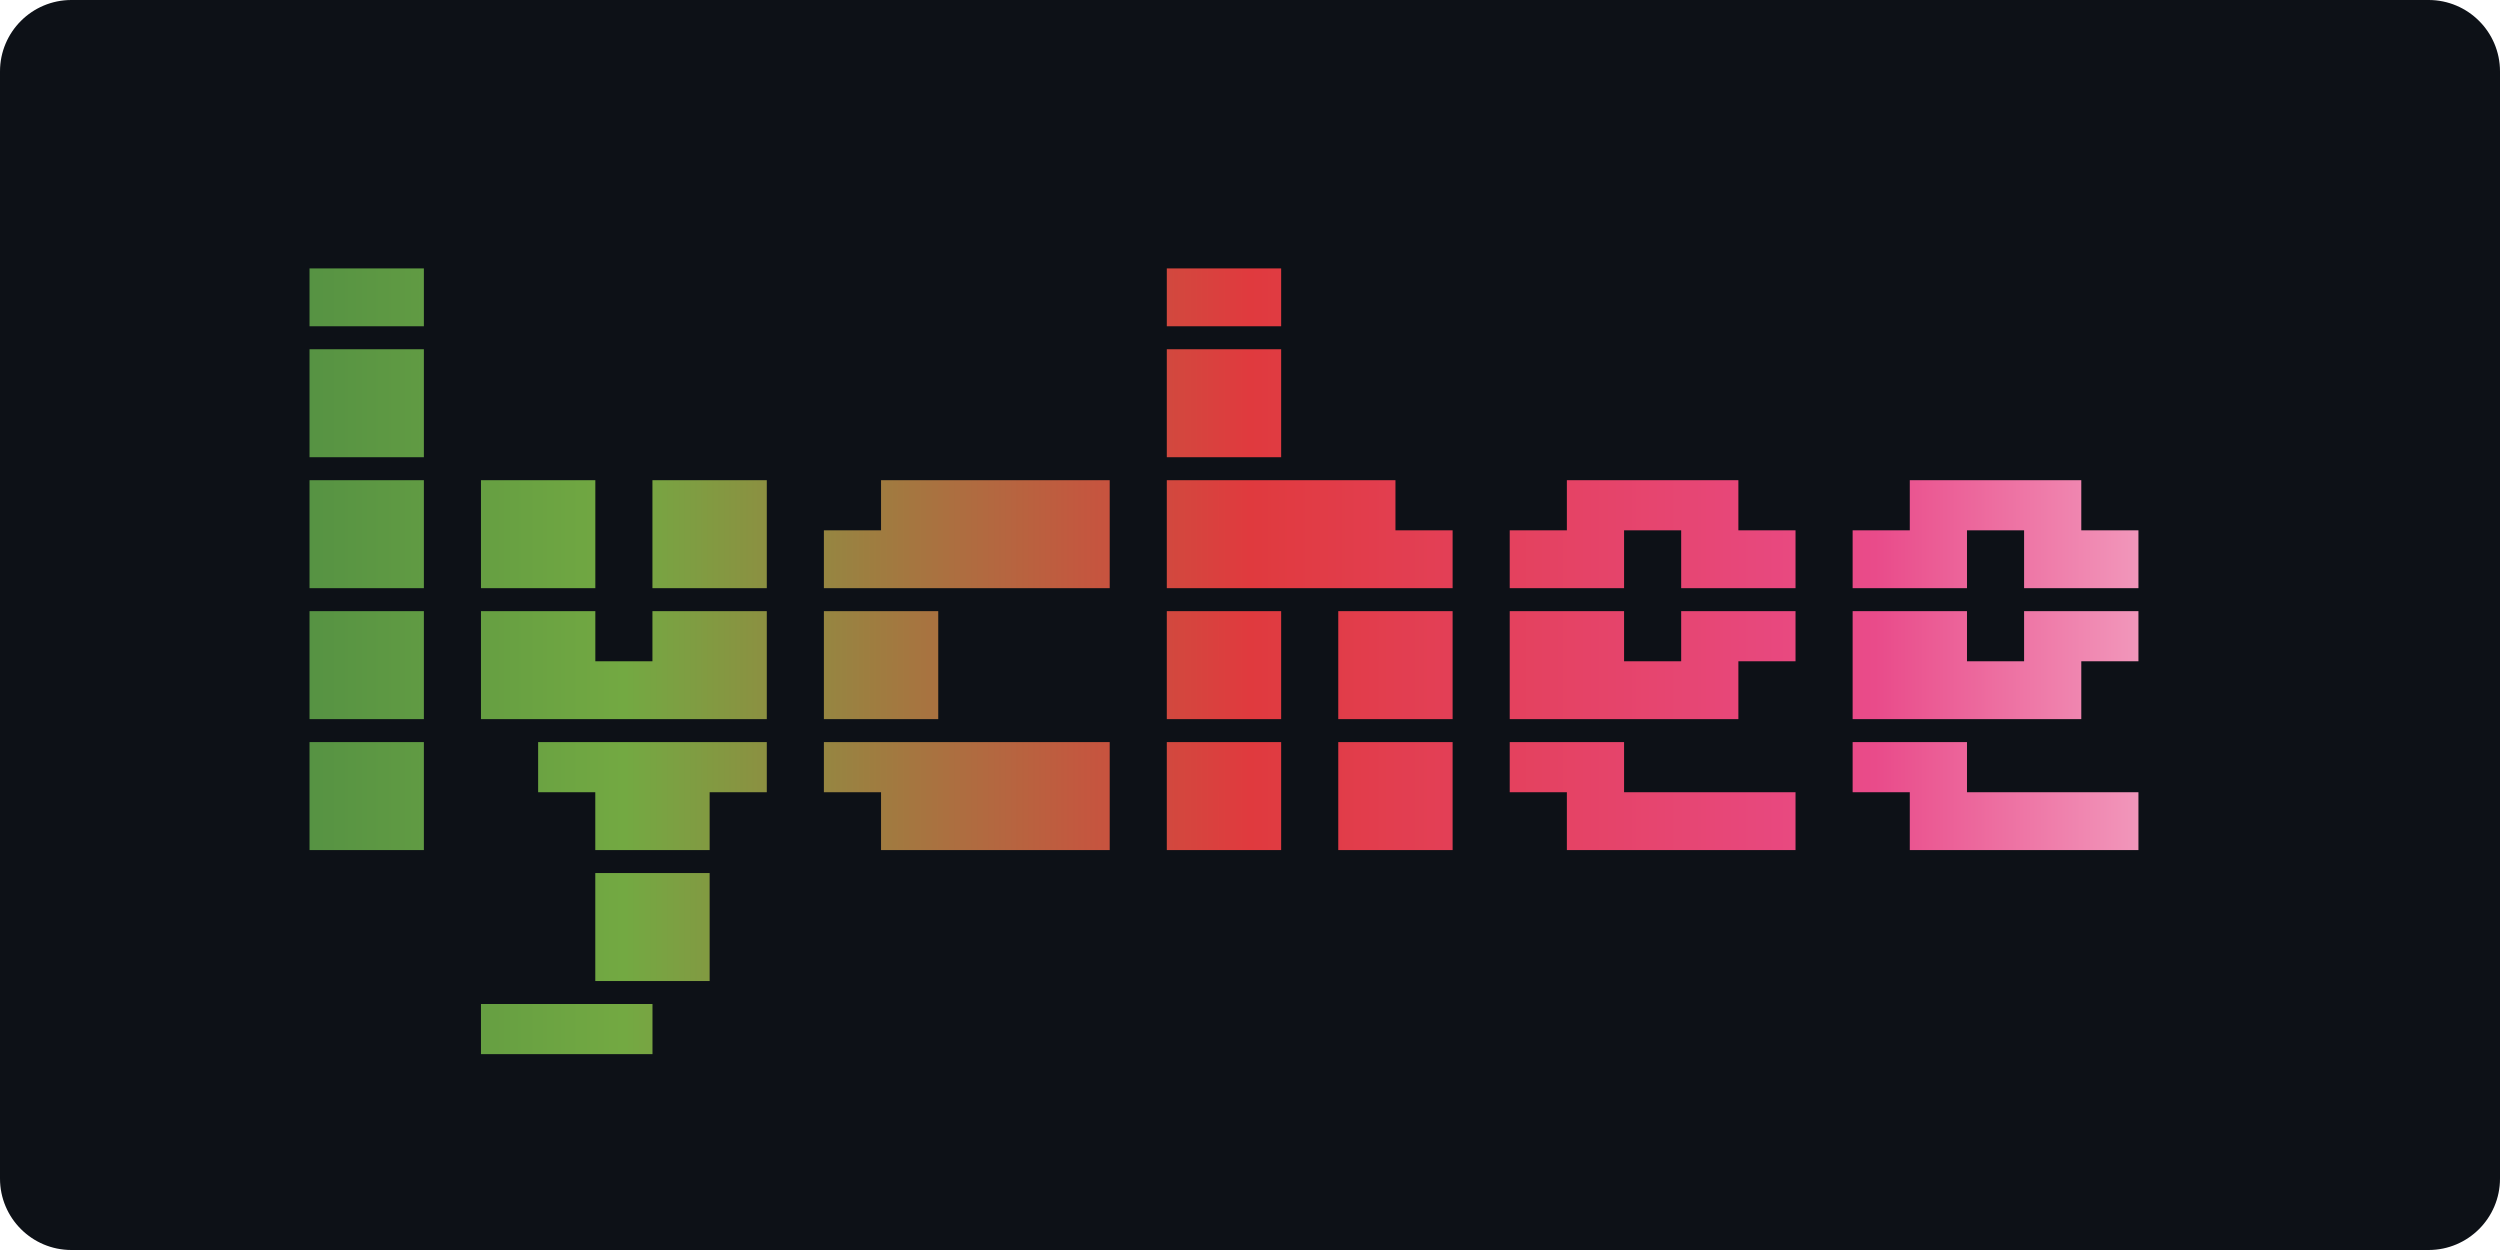
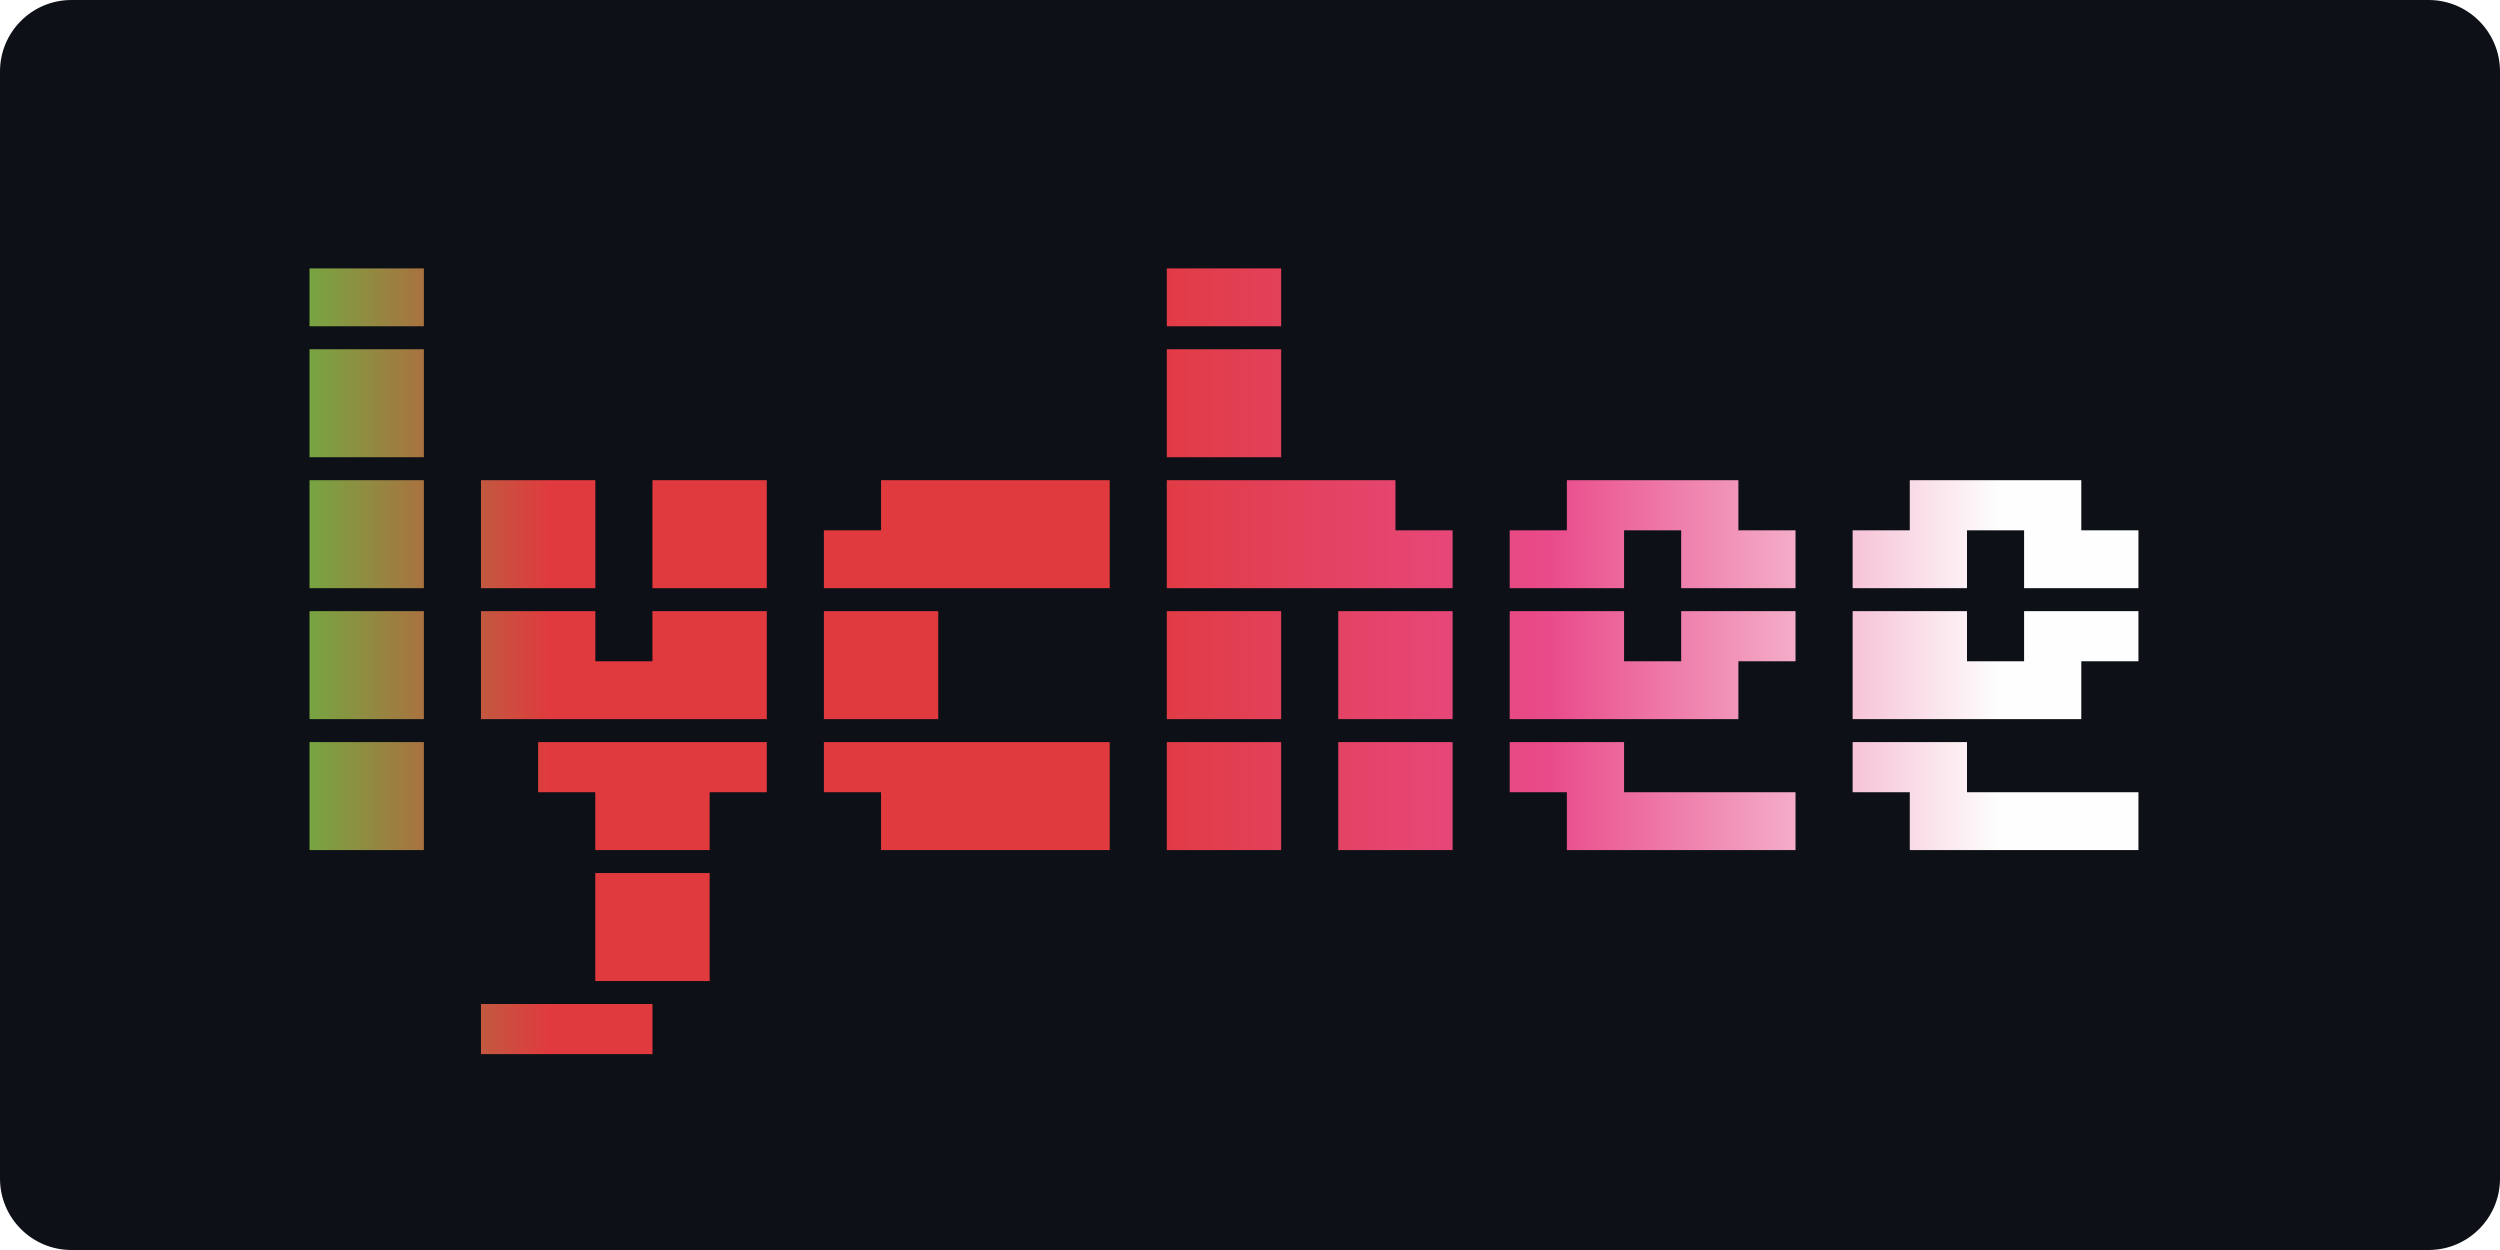
<svg xmlns="http://www.w3.org/2000/svg" viewBox="0 0 420 210" width="420" height="210">
  <defs>
    <linearGradient id="g" x1="0" y1="0" x2="420" y2="0" gradientUnits="userSpaceOnUse">
      <stop offset="0%" stop-color="#3a7d44" />
-       <stop offset="25%" stop-color="#73a942" />
-       <stop offset="50%" stop-color="#e03a3e" />
-       <stop offset="75%" stop-color="#e94b8a" />
+       <stop offset="12%" stop-color="#73a942" />
+       <stop offset="22%" stop-color="#e03a3e" />
+       <stop offset="45%" stop-color="#e03a3e" />
+       <stop offset="62%" stop-color="#e94b8a" />
+       <stop offset="80%" stop-color="#fdfefd" />
      <stop offset="100%" stop-color="#fdfefd" />
    </linearGradient>
  </defs>
  <rect width="420" height="210" fill="#0d1117" rx="12" />
  <text font-family="'Courier New', Courier, monospace" font-size="16" fill="url(#g)" xml:space="preserve">
    <tspan x="52" y="50">▄▄             ▄▄                </tspan>
    <tspan x="52" y="72">██             ██                </tspan>
    <tspan x="52" y="94">██ ██ ██ ▄████ ████▄ ▄█▀█▄ ▄█▀█▄ </tspan>
    <tspan x="52" y="116">██ ██▄██ ██    ██ ██ ██▄█▀ ██▄█▀ </tspan>
    <tspan x="52" y="138">██  ▀██▀ ▀████ ██ ██ ▀█▄▄▄ ▀█▄▄▄ </tspan>
    <tspan x="52" y="160">     ██                          </tspan>
    <tspan x="52" y="182">   ▀▀▀                           </tspan>
  </text>
</svg>
